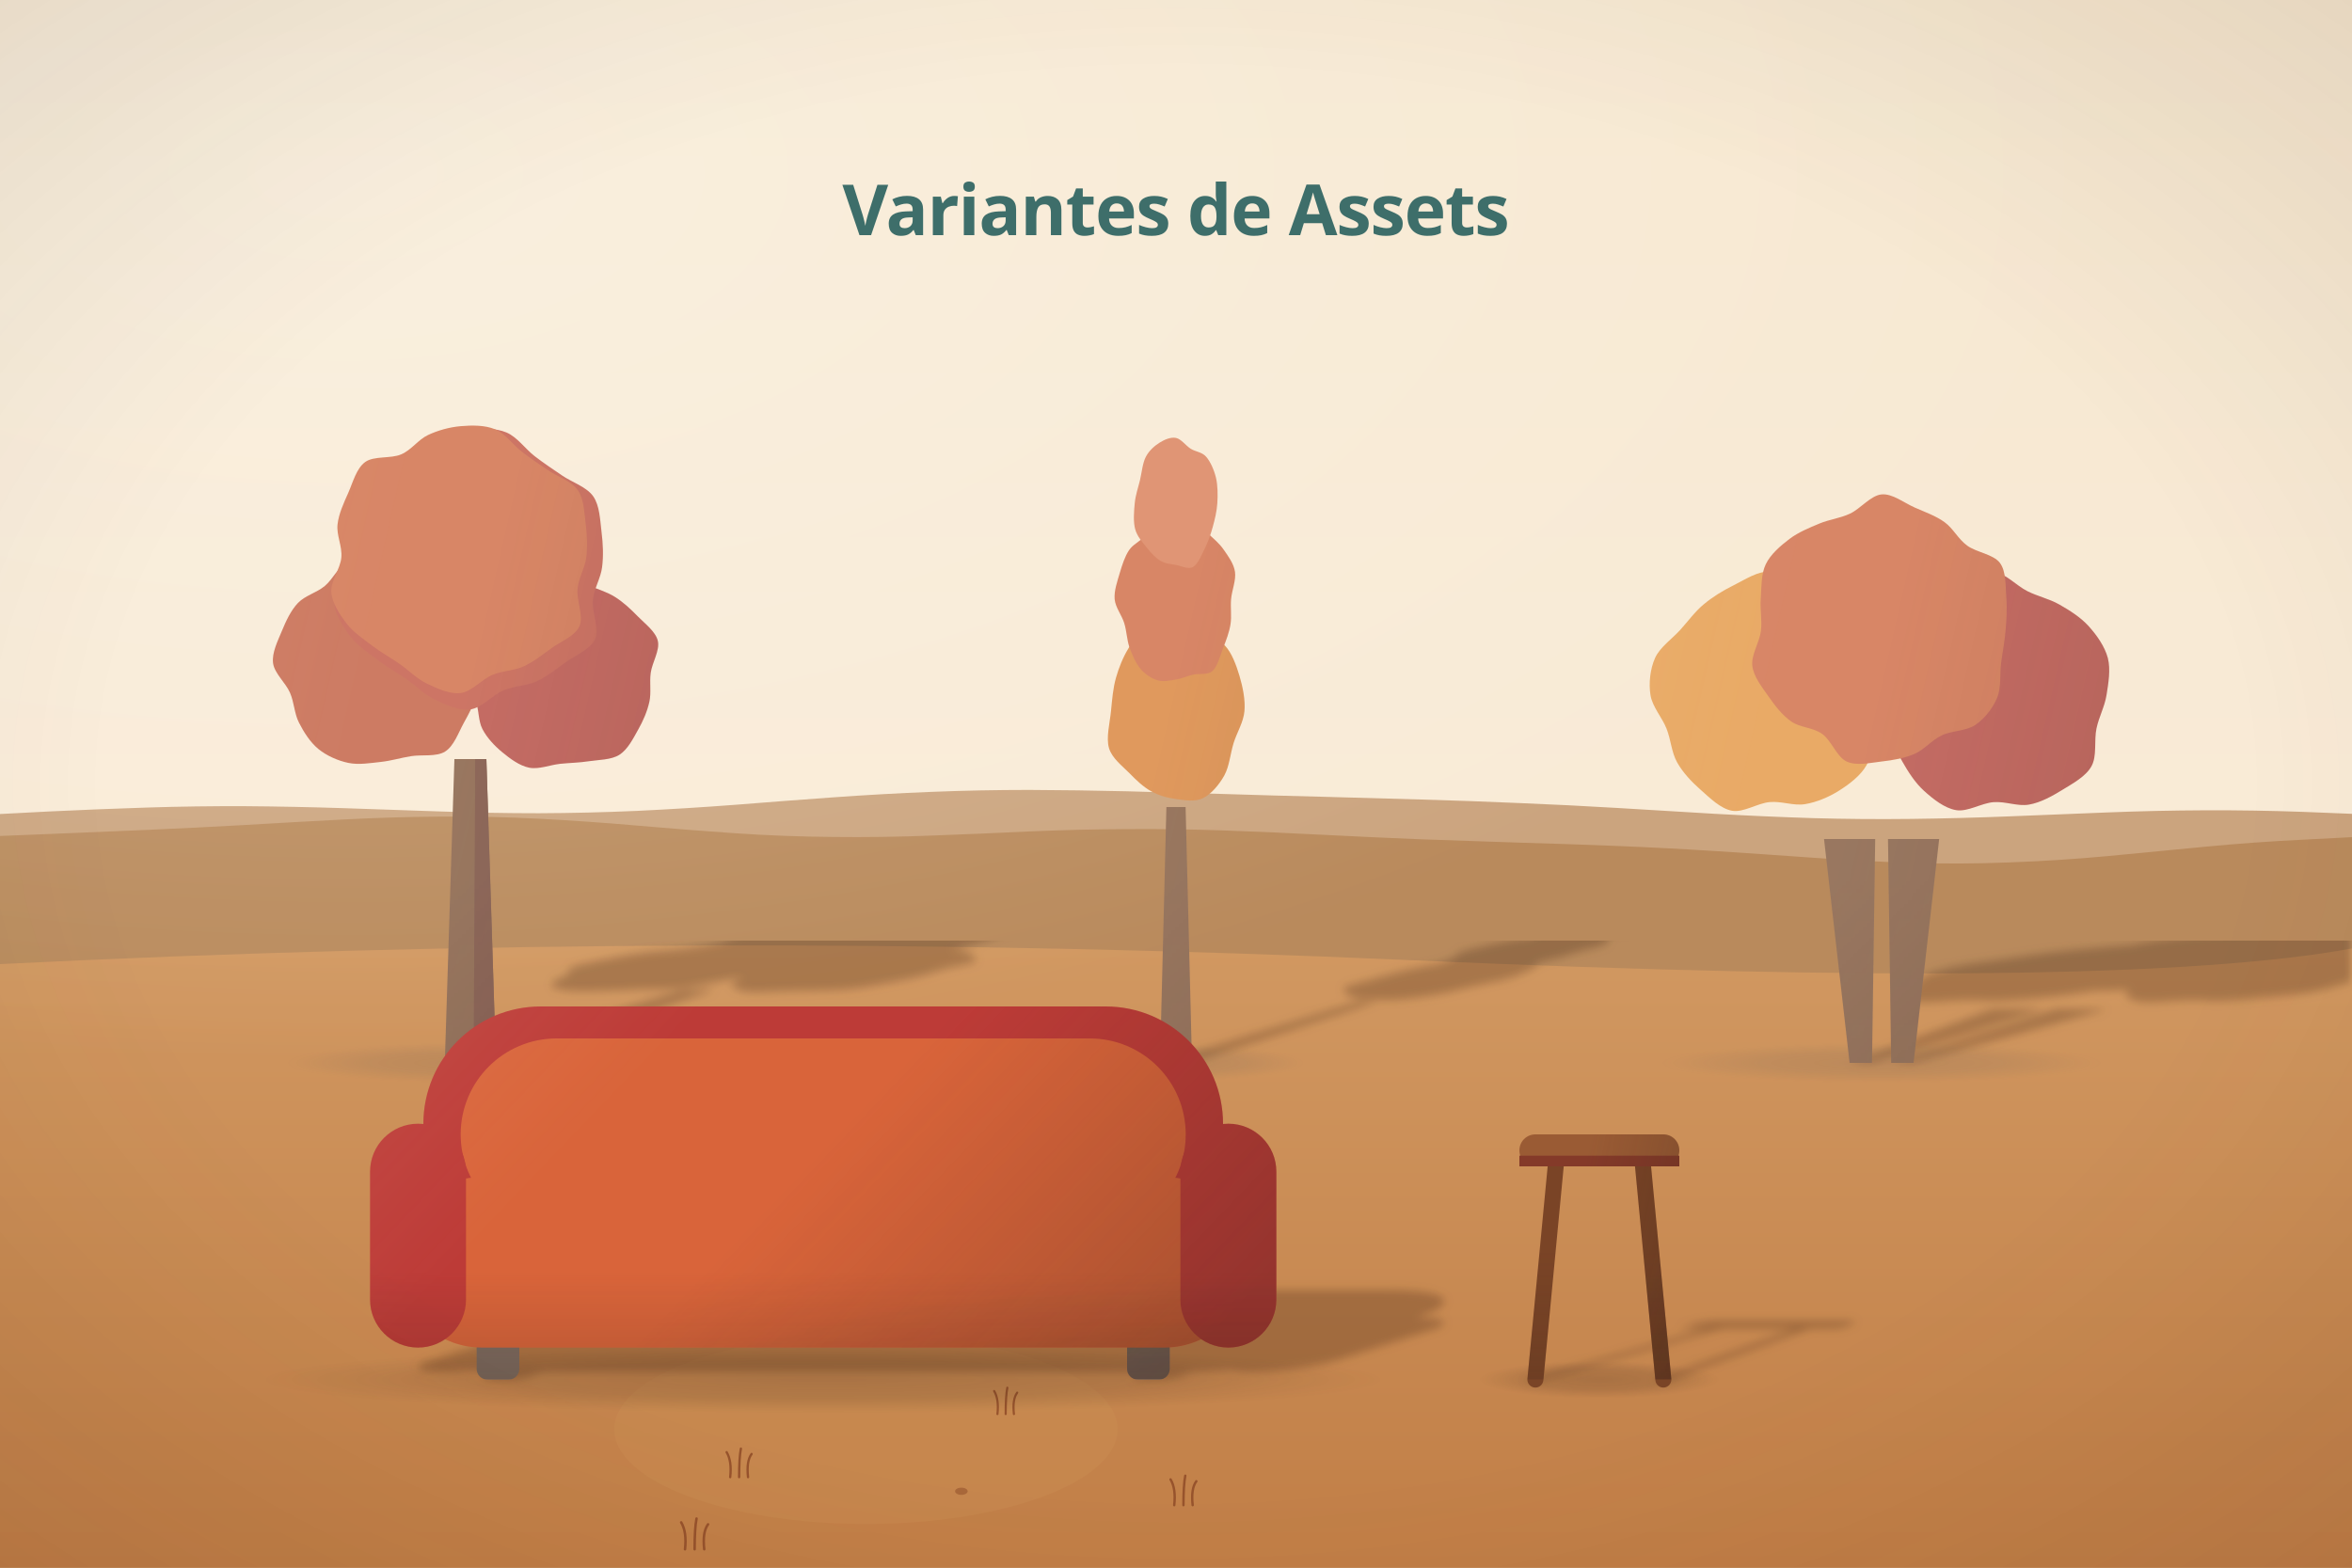
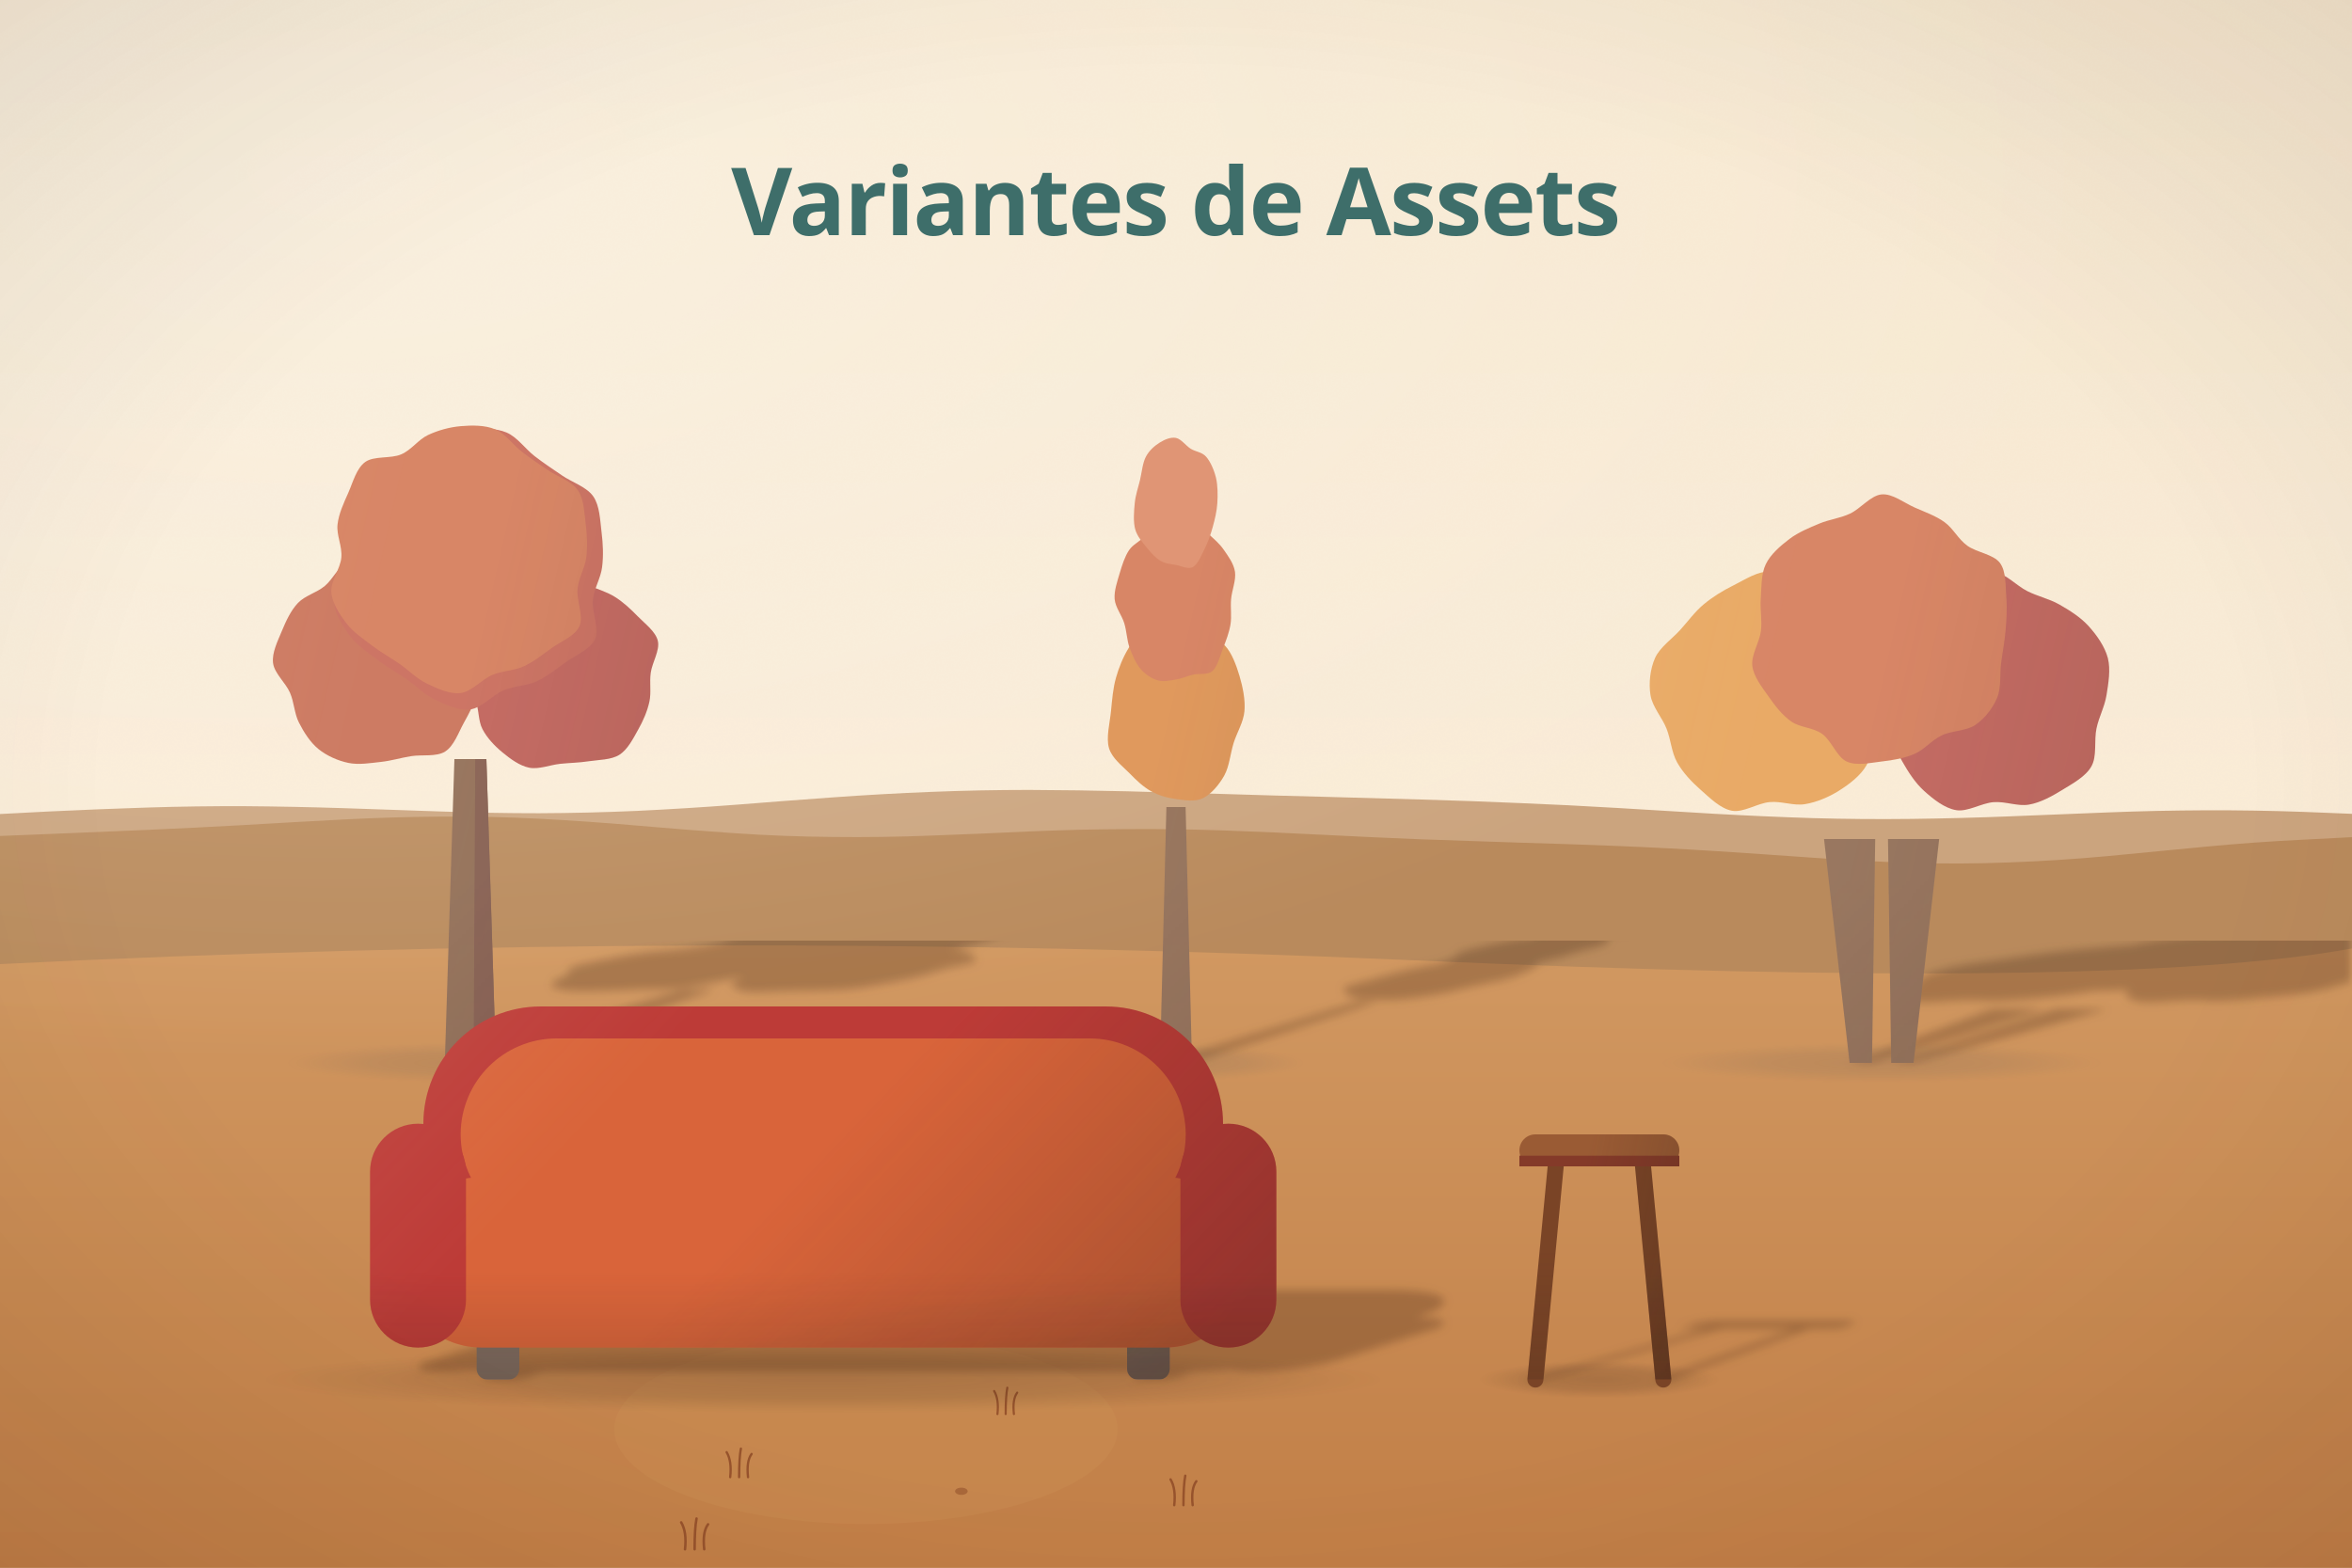
<svg xmlns="http://www.w3.org/2000/svg" width="1200" height="800" viewBox="0 0 1200 800">
  <defs>
    <linearGradient id="sky" x1="0" y1="0" x2="0" y2="1">
      <stop offset="0" stop-color="#F6E7CF" />
      <stop offset="0.55" stop-color="#f9ebd7" />
      <stop offset="0.85" stop-color="#FCF1E0" />
      <stop offset="1" stop-color="#FBEFDD" />
    </linearGradient>
+     <filter id="dither">
+       <feTurbulence type="fractalNoise" baseFrequency="0.8" numOctaves="1" stitchTiles="stitch" result="nz" />
+       <feColorMatrix in="nz" type="matrix" values="0 0 0 0 0.5  0 0 0 0 0.5  0 0 0 0 0.5  0 0 0 0.012 0" result="d" />
+       <feBlend in="SourceGraphic" in2="d" mode="soft-light" />
+     </filter>
    <linearGradient id="ground" x1="0" y1="0" x2="0" y2="1">
      <stop offset="0" stop-color="#D19861" />
      <stop offset="1" stop-color="#C17E46" />
    </linearGradient>
    <radialGradient id="cshadow">
      <stop offset="0" stop-color="rgb(58,36,24)" stop-opacity="0.21" />
      <stop offset="0.55" stop-color="rgb(58,36,24)" stop-opacity="0.154" />
      <stop offset="1" stop-color="rgb(58,36,24)" stop-opacity="0" />
    </radialGradient>
    <filter id="hazeFar" color-interpolation-filters="sRGB">
      <feColorMatrix type="matrix" values="0.68 0 0 0 0.315 0 0.68 0 0 0.300 0 0 0.68 0 0.277 0 0 0 1 0" />
    </filter>
    <filter id="hazeMid" color-interpolation-filters="sRGB">
      <feColorMatrix type="matrix" values="0.87 0 0 0 0.128 0 0.87 0 0 0.122 0 0 0.87 0 0.113 0 0 0 1 0" />
    </filter>
    <linearGradient id="lgLight" x1="0" y1="0" x2="1" y2="0.35">
      <stop offset="0" stop-color="#FFF4DE" stop-opacity="0.156" />
      <stop offset="0.42" stop-color="#FFF4DE" stop-opacity="0" />
    </linearGradient>
    <linearGradient id="lgShade" x1="0" y1="0" x2="1" y2="0.35">
      <stop offset="0.6" stop-color="rgb(58,36,24)" stop-opacity="0" />
      <stop offset="1" stop-color="rgb(58,36,24)" stop-opacity="0.300" />
    </linearGradient>
    <linearGradient id="lgAO" x1="0" y1="0" x2="0" y2="1">
      <stop offset="0.72" stop-color="rgb(58,36,24)" stop-opacity="0" />
      <stop offset="1" stop-color="rgb(58,36,24)" stop-opacity="0.192" />
    </linearGradient>
    <filter id="toWhite" color-interpolation-filters="sRGB">
      <feColorMatrix values="0 0 0 0 1 0 0 0 0 1 0 0 0 0 1 0 0 0 1 0" />
    </filter>
    <filter id="castF" x="-30%" y="-30%" width="160%" height="160%" color-interpolation-filters="sRGB">
      <feColorMatrix values="0 0 0 0 0.227 0 0 0 0 0.141 0 0 0 0 0.094 0 0 0 1 0" />
      <feGaussianBlur stdDeviation="2.4" />
    </filter>
    <clipPath id="groundClip">
      <rect y="480.0" width="1200" height="800" />
    </clipPath>
    <radialGradient id="glow" cx="0.15" cy="0.15" r="0.75">
      <stop offset="0" stop-color="#FFF4DE" stop-opacity="0.330" />
      <stop offset="1" stop-color="#FFF4DE" stop-opacity="0" />
    </radialGradient>
    <linearGradient id="falloff" x1="0" y1="0" x2="1" y2="0">
      <stop offset="0.35" stop-color="rgb(58,36,24)" stop-opacity="0" />
      <stop offset="1" stop-color="rgb(58,36,24)" stop-opacity="0.078" />
    </linearGradient>
    <radialGradient id="vignette" cx="0.5" cy="0.5" r="0.75">
      <stop offset="0.6" stop-color="rgb(58,36,24)" stop-opacity="0" />
      <stop offset="1" stop-color="rgb(58,36,24)" stop-opacity="0.102" />
    </radialGradient>
  </defs>
-   <rect width="1200" height="800" fill="url(#sky)" />
+   <rect width="1200" height="800" fill="url(#sky)" filter="url(#dither)" />
  <path d="M 0 415.4 Q 0.0 415.4 25.0 414.1 Q 50.0 412.9 75.0 412.1 Q 100.0 411.3 125.0 411.4 Q 150.0 411.6 175.0 412.4 Q 200.0 413.3 225.0 414.1 Q 250.0 415.0 275.0 415.0 Q 300.0 414.9 325.0 413.8 Q 350.0 412.6 375.0 410.7 Q 400.0 408.7 425.0 406.9 Q 450.0 405.1 475.0 404.1 Q 500.0 403.1 525.0 403.1 Q 550.0 403.2 575.0 403.8 Q 600.0 404.5 625.0 405.2 Q 650.0 406.0 675.0 406.6 Q 700.0 407.3 725.0 408.0 Q 750.0 408.7 775.0 409.8 Q 800.0 410.8 825.0 412.3 Q 850.0 413.8 875.0 415.3 Q 900.0 416.7 925.0 417.5 Q 950.0 418.2 975.0 417.9 Q 1000.0 417.6 1025.0 416.6 Q 1050.0 415.6 1075.0 414.6 Q 1100.0 413.6 1125.0 413.5 Q 1150.0 413.4 1175.0 414.3 L 1200.0 415.3 L 1200.0 800.0 L 0 800.0 Z" fill="#cba47e" />
  <path d="M 0 426.6 Q 0.0 426.6 25.0 425.6 Q 50.0 424.6 75.0 423.5 Q 100.0 422.4 125.0 421.0 Q 150.0 419.5 175.0 418.2 Q 200.0 416.9 225.0 416.7 Q 250.0 416.5 275.0 417.8 Q 300.0 419.1 325.0 421.3 Q 350.0 423.5 375.0 425.2 Q 400.0 426.9 425.0 427.1 Q 450.0 427.4 475.0 426.4 Q 500.0 425.5 525.0 424.3 Q 550.0 423.2 575.0 423.1 Q 600.0 422.9 625.0 423.8 Q 650.0 424.7 675.0 426.0 Q 700.0 427.3 725.0 428.3 Q 750.0 429.2 775.0 430.0 Q 800.0 430.7 825.0 431.7 Q 850.0 432.7 875.0 434.3 Q 900.0 435.9 925.0 437.7 Q 950.0 439.5 975.0 440.3 Q 1000.0 441.1 1025.0 440.1 Q 1050.0 439.2 1075.0 436.9 Q 1100.0 434.5 1125.0 432.1 Q 1150.0 429.7 1175.0 428.5 L 1200.0 427.2 L 1200.0 800.0 L 0 800.0 Z" fill="#b98a5c" />
  <path d="M0 492 Q360 474 720 490 T1200 484 L1200 800 L0 800 Z" fill="url(#ground)" />
  <ellipse cx="378.6" cy="614.9" rx="144.4" ry="43.6" fill="#CB8F53" fill-opacity="0.35" stroke-opacity="0.35" />
  <ellipse cx="410.2" cy="576.2" rx="184.4" ry="33.2" fill="#C48248" fill-opacity="0.35" stroke-opacity="0.35" />
  <ellipse cx="441.8" cy="729.4" rx="128.4" ry="48.3" fill="#CB8F53" fill-opacity="0.35" stroke-opacity="0.35" />
  <g transform="translate(309.0 659.4) scale(0.71)">
    <ellipse cx="0" cy="0" rx="3.5" ry="2" fill="#97532C" fill-opacity="0.6" stroke-opacity="0.6" />
  </g>
  <g transform="translate(331.7 603.2) scale(0.60)">
    <path d="M -5 0 Q -4 -9 -7 -14 M 0 0 Q 0 -11 1 -16 M 5 0 Q 4 -9 7 -13" stroke="#97532C" stroke-width="1.3" fill="none" stroke-linecap="round" />
  </g>
  <g transform="translate(354.4 790.6) scale(0.98)">
    <path d="M -5 0 Q -4 -9 -7 -14 M 0 0 Q 0 -11 1 -16 M 5 0 Q 4 -9 7 -13" stroke="#97532C" stroke-width="1.3" fill="none" stroke-linecap="round" />
  </g>
  <g transform="translate(377.1 753.8) scale(0.91)">
    <path d="M -5 0 Q -4 -9 -7 -14 M 0 0 Q 0 -11 1 -16 M 5 0 Q 4 -9 7 -13" stroke="#97532C" stroke-width="1.3" fill="none" stroke-linecap="round" />
  </g>
  <g transform="translate(422.4 668.7) scale(0.73)">
    <path d="M -5 0 Q -4 -9 -7 -14 M 0 0 Q 0 -11 1 -16 M 5 0 Q 4 -9 7 -13" stroke="#97532C" stroke-width="1.3" fill="none" stroke-linecap="round" />
  </g>
  <g transform="translate(445.1 615.1) scale(0.62)">
    <path d="M -5 0 Q -4 -9 -7 -14 M 0 0 Q 0 -11 1 -16 M 5 0 Q 4 -9 7 -13" stroke="#97532C" stroke-width="1.3" fill="none" stroke-linecap="round" />
  </g>
  <g transform="translate(467.8 534.4) scale(0.46)">
    <path d="M -5 0 Q -4 -9 -7 -14 M 0 0 Q 0 -11 1 -16 M 5 0 Q 4 -9 7 -13" stroke="#97532C" stroke-width="1.3" fill="none" stroke-linecap="round" />
  </g>
  <g transform="translate(490.5 761.0) scale(0.92)">
    <ellipse cx="0" cy="0" rx="3.5" ry="2" fill="#97532C" fill-opacity="0.6" stroke-opacity="0.6" />
  </g>
  <g transform="translate(513.1 721.6) scale(0.84)">
    <path d="M -5 0 Q -4 -9 -7 -14 M 0 0 Q 0 -11 1 -16 M 5 0 Q 4 -9 7 -13" stroke="#97532C" stroke-width="1.3" fill="none" stroke-linecap="round" />
  </g>
  <g transform="translate(535.8 677.7) scale(0.75)">
    <path d="M -5 0 Q -4 -9 -7 -14 M 0 0 Q 0 -11 1 -16 M 5 0 Q 4 -9 7 -13" stroke="#97532C" stroke-width="1.3" fill="none" stroke-linecap="round" />
  </g>
  <g transform="translate(558.5 626.2) scale(0.65)">
    <path d="M -5 0 Q -4 -9 -7 -14 M 0 0 Q 0 -11 1 -16 M 5 0 Q 4 -9 7 -13" stroke="#97532C" stroke-width="1.3" fill="none" stroke-linecap="round" />
  </g>
  <g transform="translate(603.8 768.1) scale(0.94)">
    <path d="M -5 0 Q -4 -9 -7 -14 M 0 0 Q 0 -11 1 -16 M 5 0 Q 4 -9 7 -13" stroke="#97532C" stroke-width="1.3" fill="none" stroke-linecap="round" />
  </g>
  <rect width="1200" height="600" fill="url(#glow)" style="mix-blend-mode: screen;" />
  <g clip-path="url(#groundClip)" opacity="0.252" style="mix-blend-mode: multiply;">
    <g filter="url(#castF)">
      <use href="#b_arvore1" transform="translate(240.0 542.4) matrix(1 0 -0.750 0.24 0 0) scale(1.632)" />
      <use href="#b_arvore2" transform="translate(600.0 542.4) matrix(1 0 -0.750 0.24 0 0) scale(1.632)" />
      <use href="#b_arvore3" transform="translate(960.0 542.4) matrix(1 0 -0.750 0.24 0 0) scale(1.632)" />
      <use href="#b_sofa" transform="translate(420.0 704.0) matrix(1 0 -0.750 0.24 0 0) scale(2.720)" />
      <use href="#b_cadeira" transform="translate(816.0 704.0) matrix(1 0 -0.750 0.24 0 0) scale(2.720)" />
    </g>
  </g>
  <g transform="translate(240.0 542.4) scale(1.632)" filter="url(#hazeFar)">
    <ellipse cx="0" cy="0" rx="57.5" ry="6.3" fill="url(#cshadow)" />
  </g>
  <g style="isolation: isolate;">
    <g id="arvore1" transform="translate(240.0 542.4) scale(1.632)" filter="url(#hazeFar)">
      <g id="b_arvore1">
        <path d="M-8 0 L-5 -95 L5 -95 L8 0 Z" fill="#6B3F26" />
        <path d="M1 0 L1.5 -95 L5 -95 L8 0 Z" fill="#5A281D" />
        <path d="M2.31 -125C1.89 -121.62 2.66 -118.41 1.93 -115.28C1.19 -112.14 -0.48 -109.19 -2.12 -106.2C-3.76 -103.21 -5.17 -99.06 -7.91 -97.35C-10.65 -95.63 -15.2 -96.45 -18.55 -95.91C-21.9 -95.37 -24.74 -94.46 -28 -94.11C-31.26 -93.76 -34.89 -93.13 -38.14 -93.8C-41.39 -94.47 -44.94 -96.04 -47.51 -98.14C-50.09 -100.24 -52.11 -103.47 -53.6 -106.4C-55.08 -109.34 -55.06 -112.67 -56.41 -115.77C-57.76 -118.87 -61.27 -121.79 -61.69 -125C-62.11 -128.21 -60.24 -131.92 -58.94 -135.05C-57.64 -138.19 -56.14 -141.47 -53.9 -143.82C-51.66 -146.16 -48.12 -146.96 -45.53 -149.12C-42.93 -151.28 -41.25 -155.28 -38.33 -156.78C-35.4 -158.28 -31.33 -158.46 -28 -158.11C-24.67 -157.76 -21.38 -156.03 -18.36 -154.67C-15.34 -153.3 -12.65 -151.69 -9.89 -149.92C-7.14 -148.15 -4.21 -146.42 -1.82 -144.02C0.57 -141.63 3.77 -138.72 4.46 -135.55C5.14 -132.38 2.73 -128.38 2.31 -125Z" fill="#B8442A" />
        <path d="M56.38 -122C55.94 -118.83 56.6 -115.88 55.95 -112.92C55.3 -109.96 54.02 -106.99 52.46 -104.23C50.91 -101.47 49.2 -98.02 46.62 -96.37C44.05 -94.72 40.1 -94.79 36.99 -94.32C33.89 -93.84 31.11 -93.84 28 -93.51C24.89 -93.17 21.36 -91.7 18.35 -92.31C15.34 -92.92 12.38 -95.14 9.95 -97.15C7.51 -99.16 5.16 -101.68 3.76 -104.39C2.36 -107.1 2.77 -110.47 1.54 -113.4C0.31 -116.34 -3.18 -118.99 -3.62 -122C-4.06 -125.01 -2.37 -128.54 -1.11 -131.46C0.15 -134.37 1.84 -137.25 3.92 -139.49C6 -141.74 8.93 -142.93 11.36 -144.91C13.78 -146.89 15.68 -149.95 18.45 -151.38C21.23 -152.81 24.93 -153.84 28 -153.51C31.07 -153.17 34.03 -150.68 36.89 -149.37C39.76 -148.07 42.64 -147.31 45.21 -145.69C47.78 -144.07 50.07 -141.95 52.3 -139.65C54.53 -137.36 57.92 -134.88 58.6 -131.94C59.28 -129 56.82 -125.17 56.38 -122Z" fill="#AB2F2B" />
        <path d="M41.17 -155C40.72 -151.46 38.68 -148.48 38.31 -144.73C37.94 -140.99 40.38 -135.76 38.96 -132.51C37.53 -129.26 32.8 -127.46 29.75 -125.25C26.69 -123.05 23.86 -120.74 20.62 -119.28C17.39 -117.82 13.76 -117.92 10.32 -116.47C6.89 -115.01 3.57 -111.02 0 -110.54C-3.57 -110.06 -7.73 -112.01 -11.09 -113.61C-14.45 -115.21 -17.15 -118.06 -20.13 -120.13C-23.12 -122.19 -26.1 -123.8 -29 -126C-31.89 -128.21 -35.24 -130.42 -37.49 -133.36C-39.74 -136.29 -42.21 -140 -42.5 -143.61C-42.79 -147.22 -39.55 -151.29 -39.21 -155C-38.87 -158.71 -40.84 -162.29 -40.46 -165.84C-40.08 -169.39 -38.44 -172.89 -36.92 -176.32C-35.41 -179.74 -34.27 -184.28 -31.38 -186.38C-28.49 -188.48 -23 -187.42 -19.57 -188.89C-16.14 -190.37 -14.04 -193.7 -10.78 -195.24C-7.52 -196.78 -3.68 -197.84 0 -198.16C3.68 -198.47 7.94 -198.52 11.28 -197.12C14.63 -195.71 17.16 -191.98 20.06 -189.74C22.96 -187.5 25.61 -185.77 28.67 -183.67C31.73 -181.57 36.34 -180.11 38.39 -177.16C40.45 -174.22 40.54 -169.68 41 -165.99C41.47 -162.29 41.62 -158.54 41.17 -155Z" fill="#B73B2D" />
        <path d="M36.21 -158C35.78 -154.63 33.84 -151.79 33.49 -148.22C33.13 -144.65 35.46 -139.67 34.1 -136.58C32.74 -133.49 28.24 -131.77 25.33 -129.67C22.42 -127.57 19.72 -125.38 16.64 -123.98C13.56 -122.59 10.11 -122.69 6.83 -121.3C3.56 -119.91 0.4 -116.11 -3 -115.66C-6.4 -115.2 -10.37 -117.06 -13.56 -118.58C-16.76 -120.11 -19.33 -122.82 -22.17 -124.79C-25.02 -126.76 -27.86 -128.29 -30.61 -130.39C-33.37 -132.48 -36.56 -134.59 -38.7 -137.39C-40.85 -140.18 -43.2 -143.72 -43.48 -147.15C-43.75 -150.59 -40.67 -154.47 -40.35 -158C-40.02 -161.53 -41.9 -164.94 -41.54 -168.33C-41.17 -171.71 -39.61 -175.04 -38.16 -178.3C-36.72 -181.56 -35.64 -185.89 -32.89 -187.89C-30.13 -189.88 -24.91 -188.87 -21.64 -190.28C-18.37 -191.69 -16.37 -194.85 -13.27 -196.32C-10.16 -197.79 -6.5 -198.8 -3 -199.1C0.5 -199.4 4.56 -199.45 7.75 -198.11C10.93 -196.77 13.34 -193.22 16.1 -191.09C18.86 -188.95 21.39 -187.3 24.3 -185.3C27.21 -183.31 31.6 -181.92 33.56 -179.11C35.52 -176.3 35.61 -171.98 36.05 -168.46C36.49 -164.95 36.64 -161.37 36.21 -158Z" fill="#C8552E" />
      </g>
    </g>
    <mask id="mk_arvore1" maskUnits="userSpaceOnUse" x="108.6" y="140.9" width="262.8" height="401.5">
      <use href="#b_arvore1" transform="translate(240.0 542.4) scale(1.632)" filter="url(#toWhite)" />
    </mask>
    <g mask="url(#mk_arvore1)" opacity="0.3">
      <rect x="108.6" y="140.9" width="262.8" height="401.5" fill="url(#lgLight)" style="mix-blend-mode: screen;" />
      <rect x="108.6" y="140.9" width="262.8" height="401.5" fill="url(#lgShade)" style="mix-blend-mode: multiply;" />
      <rect x="146.2" y="207.8" width="187.7" height="334.6" fill="url(#lgAO)" style="mix-blend-mode: multiply;" />
    </g>
  </g>
  <g transform="translate(600.0 542.4) scale(1.632)" filter="url(#hazeFar)">
    <ellipse cx="0" cy="0" rx="40.0" ry="5.6" fill="url(#cshadow)" />
  </g>
  <g style="isolation: isolate;">
    <g id="arvore2" transform="translate(600.0 542.4) scale(1.632)" filter="url(#hazeFar)">
      <g id="b_arvore2">
        <path d="M-5 0 L-3 -80 L3 -80 L5 0 Z" fill="#6B3F26" />
        <path d="M21.4 -110C21.09 -106.51 19.07 -103.4 18.02 -100.05C16.97 -96.69 16.69 -92.75 15.1 -89.87C13.5 -86.99 10.97 -84.01 8.46 -82.78C5.94 -81.55 2.71 -82.14 0 -82.5C-2.71 -82.86 -5.36 -83.6 -7.78 -84.94C-10.21 -86.29 -12.37 -88.34 -14.56 -90.59C-16.75 -92.83 -19.98 -95.2 -20.95 -98.43C-21.91 -101.67 -20.68 -106.34 -20.32 -110C-19.96 -113.66 -19.7 -117.08 -18.78 -120.37C-17.86 -123.66 -16.52 -126.93 -14.8 -129.73C-13.07 -132.53 -10.91 -135.79 -8.45 -137.19C-5.98 -138.59 -2.65 -138.66 0 -138.13C2.65 -137.6 4.9 -135.29 7.46 -134.01C10.02 -132.73 13.27 -132.62 15.33 -130.45C17.4 -128.27 18.85 -124.38 19.86 -120.97C20.87 -117.56 21.71 -113.49 21.4 -110Z" fill="#D37121" />
        <path d="M17.22 -145C16.99 -142.26 17.45 -139.64 17.03 -137.09C16.62 -134.55 15.67 -132.13 14.73 -129.71C13.8 -127.28 12.98 -123.93 11.42 -122.54C9.86 -121.16 7.27 -121.85 5.37 -121.4C3.46 -120.96 1.86 -120.17 0 -119.87C-1.86 -119.58 -3.92 -119.08 -5.77 -119.63C-7.62 -120.18 -9.63 -121.47 -11.09 -123.19C-12.55 -124.9 -13.69 -127.53 -14.54 -129.91C-15.38 -132.3 -15.4 -134.98 -16.18 -137.49C-16.95 -140.01 -18.94 -142.39 -19.18 -145C-19.41 -147.61 -18.33 -150.62 -17.59 -153.16C-16.84 -155.71 -15.98 -158.36 -14.71 -160.27C-13.45 -162.18 -11.45 -162.85 -9.97 -164.61C-8.5 -166.38 -7.54 -169.65 -5.88 -170.86C-4.22 -172.07 -1.89 -172.17 0 -171.87C1.89 -171.58 3.76 -170.19 5.48 -169.09C7.19 -167.98 8.73 -166.69 10.3 -165.26C11.87 -163.82 13.56 -162.43 14.91 -160.48C16.27 -158.53 18.06 -156.14 18.44 -153.56C18.83 -150.98 17.46 -147.74 17.22 -145Z" fill="#C8552E" />
        <path d="M12.92 -175C12.75 -172.45 12.15 -169.99 11.51 -167.66C10.87 -165.33 10.1 -163.13 9.08 -161.04C8.05 -158.94 6.87 -155.99 5.36 -155.1C3.85 -154.21 1.7 -155.38 0 -155.7C-1.7 -156.01 -3.34 -156.1 -4.85 -156.99C-6.36 -157.88 -7.75 -159.4 -9.07 -161.05C-10.39 -162.69 -12.12 -164.54 -12.76 -166.87C-13.4 -169.19 -13.15 -172.45 -12.9 -175C-12.66 -177.55 -11.85 -179.76 -11.27 -182.18C-10.69 -184.6 -10.46 -187.55 -9.43 -189.51C-8.41 -191.48 -6.68 -192.97 -5.1 -193.96C-3.53 -194.94 -1.62 -195.74 0 -195.42C1.62 -195.1 3.02 -193.03 4.59 -192.04C6.16 -191.06 8.12 -191.04 9.44 -189.52C10.76 -188.01 11.92 -185.38 12.5 -182.96C13.07 -180.54 13.08 -177.55 12.92 -175Z" fill="#D36B44" />
      </g>
    </g>
    <mask id="mk_arvore2" maskUnits="userSpaceOnUse" x="468.6" y="140.9" width="262.8" height="401.5">
      <use href="#b_arvore2" transform="translate(600.0 542.4) scale(1.632)" filter="url(#toWhite)" />
    </mask>
    <g mask="url(#mk_arvore2)" opacity="0.3">
      <rect x="468.6" y="140.9" width="262.8" height="401.5" fill="url(#lgLight)" style="mix-blend-mode: screen;" />
      <rect x="468.6" y="140.9" width="262.8" height="401.5" fill="url(#lgShade)" style="mix-blend-mode: multiply;" />
      <rect x="506.2" y="207.8" width="187.7" height="334.6" fill="url(#lgAO)" style="mix-blend-mode: multiply;" />
    </g>
  </g>
  <g transform="translate(960.0 542.4) scale(1.632)" filter="url(#hazeFar)">
    <ellipse cx="0" cy="0" rx="68.8" ry="6.3" fill="url(#cshadow)" />
  </g>
  <g style="isolation: isolate;">
    <g id="arvore3" transform="translate(960.0 542.4) scale(1.632)" filter="url(#hazeFar)">
      <g id="b_arvore3">
        <path d="M-10 0 L-18 -70 L-2 -70 L-3 0 Z" fill="#6B3F26" />
        <path d="M3 0 L2 -70 L18 -70 L10 0 Z" fill="#6B3F26" />
        <path d="M-0.25 -115C-0.85 -111.27 -1.58 -108.05 -2.33 -104.39C-3.08 -100.72 -2.92 -96.23 -4.75 -93.02C-6.58 -89.81 -10.1 -87.15 -13.3 -85.13C-16.49 -83.11 -20.31 -81.51 -23.92 -80.91C-27.54 -80.31 -31.2 -81.9 -35 -81.55C-38.8 -81.21 -43.16 -78.21 -46.75 -78.84C-50.34 -79.48 -53.67 -82.83 -56.54 -85.36C-59.4 -87.88 -62.15 -90.79 -63.93 -93.98C-65.71 -97.18 -65.85 -101.02 -67.24 -104.53C-68.62 -108.03 -71.66 -111.32 -72.25 -115C-72.85 -118.68 -72.35 -123.24 -70.81 -126.63C-69.26 -130.02 -65.53 -132.55 -63 -135.34C-60.47 -138.13 -58.42 -141.04 -55.62 -143.38C-52.81 -145.72 -49.61 -147.69 -46.17 -149.39C-42.74 -151.08 -38.61 -153.9 -35 -153.55C-31.39 -153.21 -27.96 -148.98 -24.5 -147.32C-21.03 -145.66 -17.35 -145.44 -14.22 -143.61C-11.08 -141.77 -8.26 -139.11 -5.68 -136.3C-3.1 -133.5 0.34 -130.33 1.24 -126.78C2.15 -123.22 0.34 -118.73 -0.25 -115Z" fill="#E08A2E" />
        <path d="M70.31 -115C69.72 -111.32 67.95 -108.26 67.17 -104.55C66.38 -100.84 67.39 -95.95 65.61 -92.76C63.84 -89.56 59.77 -87.38 56.52 -85.38C53.27 -83.38 49.71 -81.41 46.12 -80.77C42.54 -80.13 38.8 -81.82 35 -81.53C31.2 -81.24 26.94 -78.44 23.31 -79.03C19.69 -79.62 16.07 -82.53 13.26 -85.07C10.45 -87.61 8.29 -91.05 6.46 -94.26C4.62 -97.48 3.6 -100.9 2.24 -104.36C0.88 -107.81 -1.1 -111.26 -1.69 -115C-2.28 -118.74 -2.82 -123.45 -1.31 -126.8C0.2 -130.14 4.78 -132.27 7.36 -135.08C9.95 -137.88 11.45 -141.27 14.2 -143.63C16.95 -145.99 20.41 -147.6 23.87 -149.25C27.34 -150.89 31.39 -153.82 35 -153.53C38.61 -153.24 42.13 -149.21 45.56 -147.51C48.99 -145.8 52.39 -145.14 55.58 -143.32C58.77 -141.5 62.18 -139.37 64.71 -136.58C67.23 -133.8 69.78 -130.2 70.72 -126.61C71.65 -123.01 70.9 -118.68 70.31 -115Z" fill="#AB2F2B" />
        <path d="M38.74 -135C38.47 -131.59 37.79 -128.47 37.35 -124.99C36.91 -121.52 37.45 -117.37 36.11 -114.15C34.77 -110.93 32.2 -107.64 29.32 -105.68C26.43 -103.73 21.98 -103.93 18.81 -102.42C15.64 -100.91 13.42 -97.99 10.28 -96.62C7.15 -95.26 3.53 -94.64 0 -94.24C-3.53 -93.84 -7.83 -92.8 -10.92 -94.23C-14.02 -95.67 -15.67 -100.77 -18.56 -102.85C-21.45 -104.94 -25.45 -104.79 -28.25 -106.75C-31.05 -108.7 -33.33 -111.68 -35.36 -114.59C-37.39 -117.49 -40.03 -120.77 -40.42 -124.17C-40.82 -127.57 -38.18 -131.51 -37.74 -135C-37.3 -138.49 -38.04 -141.64 -37.78 -145.12C-37.53 -148.61 -37.72 -152.8 -36.22 -155.91C-34.73 -159.03 -31.62 -161.69 -28.82 -163.82C-26.02 -165.94 -22.59 -167.33 -19.43 -168.65C-16.27 -169.97 -13.09 -170.24 -9.85 -171.76C-6.61 -173.28 -3.37 -177.45 0 -177.76C3.37 -178.08 7.08 -175.09 10.36 -173.65C13.63 -172.2 16.95 -171.07 19.68 -169.08C22.41 -167.1 23.87 -163.87 26.75 -161.75C29.63 -159.63 34.94 -159.06 36.98 -156.35C39.02 -153.63 38.69 -149 38.99 -145.45C39.28 -141.89 39.01 -138.41 38.74 -135Z" fill="#C8552E" />
      </g>
    </g>
    <mask id="mk_arvore3" maskUnits="userSpaceOnUse" x="828.6" y="140.9" width="262.8" height="401.5">
      <use href="#b_arvore3" transform="translate(960.0 542.4) scale(1.632)" filter="url(#toWhite)" />
    </mask>
    <g mask="url(#mk_arvore3)" opacity="0.3">
      <rect x="828.6" y="140.9" width="262.8" height="401.5" fill="url(#lgLight)" style="mix-blend-mode: screen;" />
      <rect x="828.6" y="140.9" width="262.8" height="401.5" fill="url(#lgShade)" style="mix-blend-mode: multiply;" />
      <rect x="866.2" y="207.8" width="187.7" height="334.6" fill="url(#lgAO)" style="mix-blend-mode: multiply;" />
    </g>
  </g>
  <g transform="translate(420.0 704.0) scale(2.720)">
    <ellipse cx="0" cy="0" rx="105.0" ry="6.3" fill="url(#cshadow)" />
  </g>
  <g style="isolation: isolate;">
    <g id="sofa" transform="translate(420.0 704.0) scale(2.720)">
      <g id="b_sofa">
        <rect x="-65" y="-8" width="8" height="8" rx="2" fill="#7D6B60" />
        <rect x="57" y="-8" width="8" height="8" rx="2" fill="#7D6B60" />
        <rect x="-75" y="-70" width="150" height="45" rx="22" fill="#BD3B37" />
        <rect x="-68" y="-64" width="136" height="36" rx="18" fill="#D9643A" />
        <rect x="-80" y="-38" width="160" height="32" rx="16" fill="#D9643A" />
        <rect x="-85" y="-48" width="18" height="42" rx="9" fill="#BD3B37" />
        <rect x="67" y="-48" width="18" height="42" rx="9" fill="#BD3B37" />
      </g>
    </g>
    <mask id="mk_sofa" maskUnits="userSpaceOnUse" x="96.3" y="469.0" width="647.4" height="235.0">
      <use href="#b_sofa" transform="translate(420.0 704.0) scale(2.720)" filter="url(#toWhite)" />
    </mask>
    <g mask="url(#mk_sofa)" opacity="1">
      <rect x="96.3" y="469.0" width="647.4" height="235.0" fill="url(#lgLight)" style="mix-blend-mode: screen;" />
      <rect x="96.3" y="469.0" width="647.4" height="235.0" fill="url(#lgShade)" style="mix-blend-mode: multiply;" />
      <rect x="188.8" y="508.2" width="462.4" height="195.8" fill="url(#lgAO)" style="mix-blend-mode: multiply;" />
    </g>
  </g>
  <g transform="translate(816.0 704.0) scale(2.720)">
    <ellipse cx="0" cy="0" rx="22.5" ry="3.5" fill="url(#cshadow)" />
  </g>
  <g style="isolation: isolate;">
    <g id="cadeira" transform="translate(816.0 704.0) scale(2.720)">
      <g id="b_cadeira">
        <path d="M-12 0 L-8 -42 M12 0 L8 -42" stroke="#7A4426" stroke-width="3" stroke-linecap="round" />
        <rect x="-15" y="-46" width="30" height="6" rx="3" fill="#9A5B34" />
        <rect x="-15" y="-42" width="30" height="2" rx="0" fill="#843A29" />
      </g>
    </g>
    <mask id="mk_cadeira" maskUnits="userSpaceOnUse" x="732.2" y="416.8" width="167.6" height="287.2">
      <use href="#b_cadeira" transform="translate(816.0 704.0) scale(2.720)" filter="url(#toWhite)" />
    </mask>
    <g mask="url(#mk_cadeira)" opacity="1">
      <rect x="732.2" y="416.8" width="167.6" height="287.2" fill="url(#lgLight)" style="mix-blend-mode: screen;" />
      <rect x="732.2" y="416.8" width="167.6" height="287.2" fill="url(#lgShade)" style="mix-blend-mode: multiply;" />
      <rect x="756.2" y="464.6" width="119.7" height="239.4" fill="url(#lgAO)" style="mix-blend-mode: multiply;" />
    </g>
  </g>
  <rect width="1200" height="800" fill="url(#vignette)" style="mix-blend-mode: multiply;" />
-   <text x="600.0" y="120.0" font-family="Poppins" font-size="36.0" font-weight="700" fill="#3E6E6A" text-anchor="middle" letter-spacing="-0.015em">
+   <text x="600.0" y="120.0" font-family="Poppins" font-size="48.0" font-weight="700" fill="#3E6E6A" text-anchor="middle" letter-spacing="-0.015em">
    <tspan x="600.0">Variantes de Assets</tspan>
  </text>
</svg>
